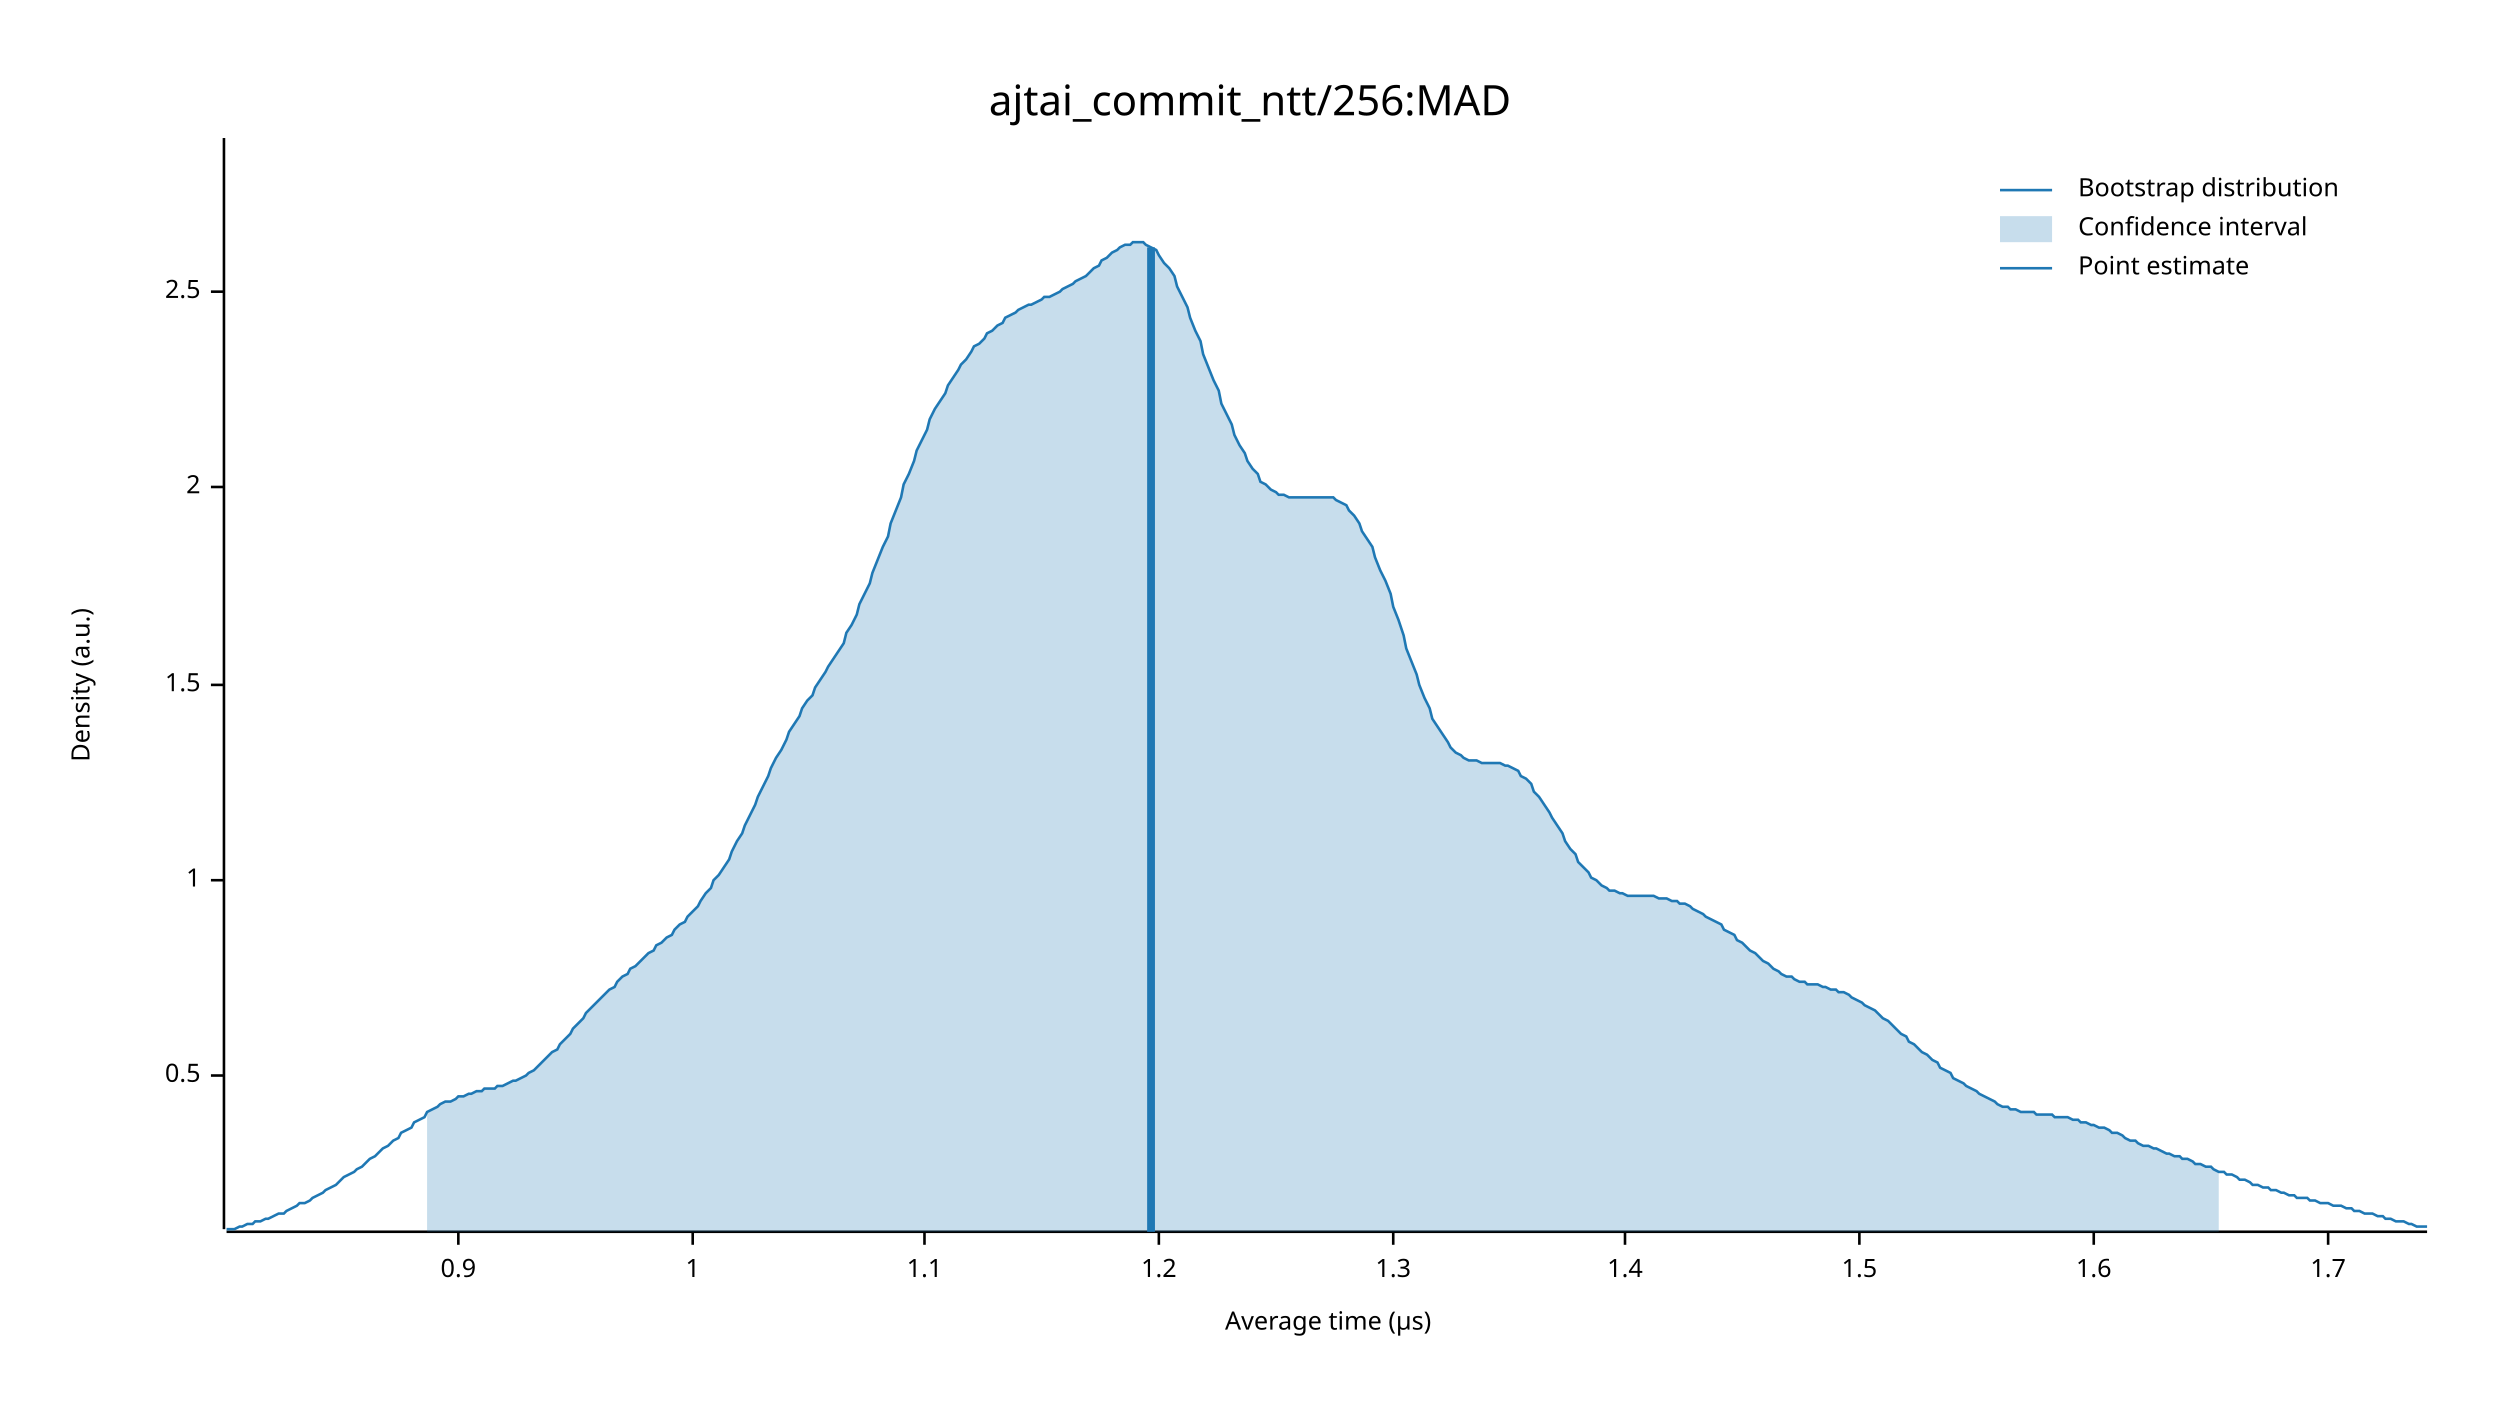
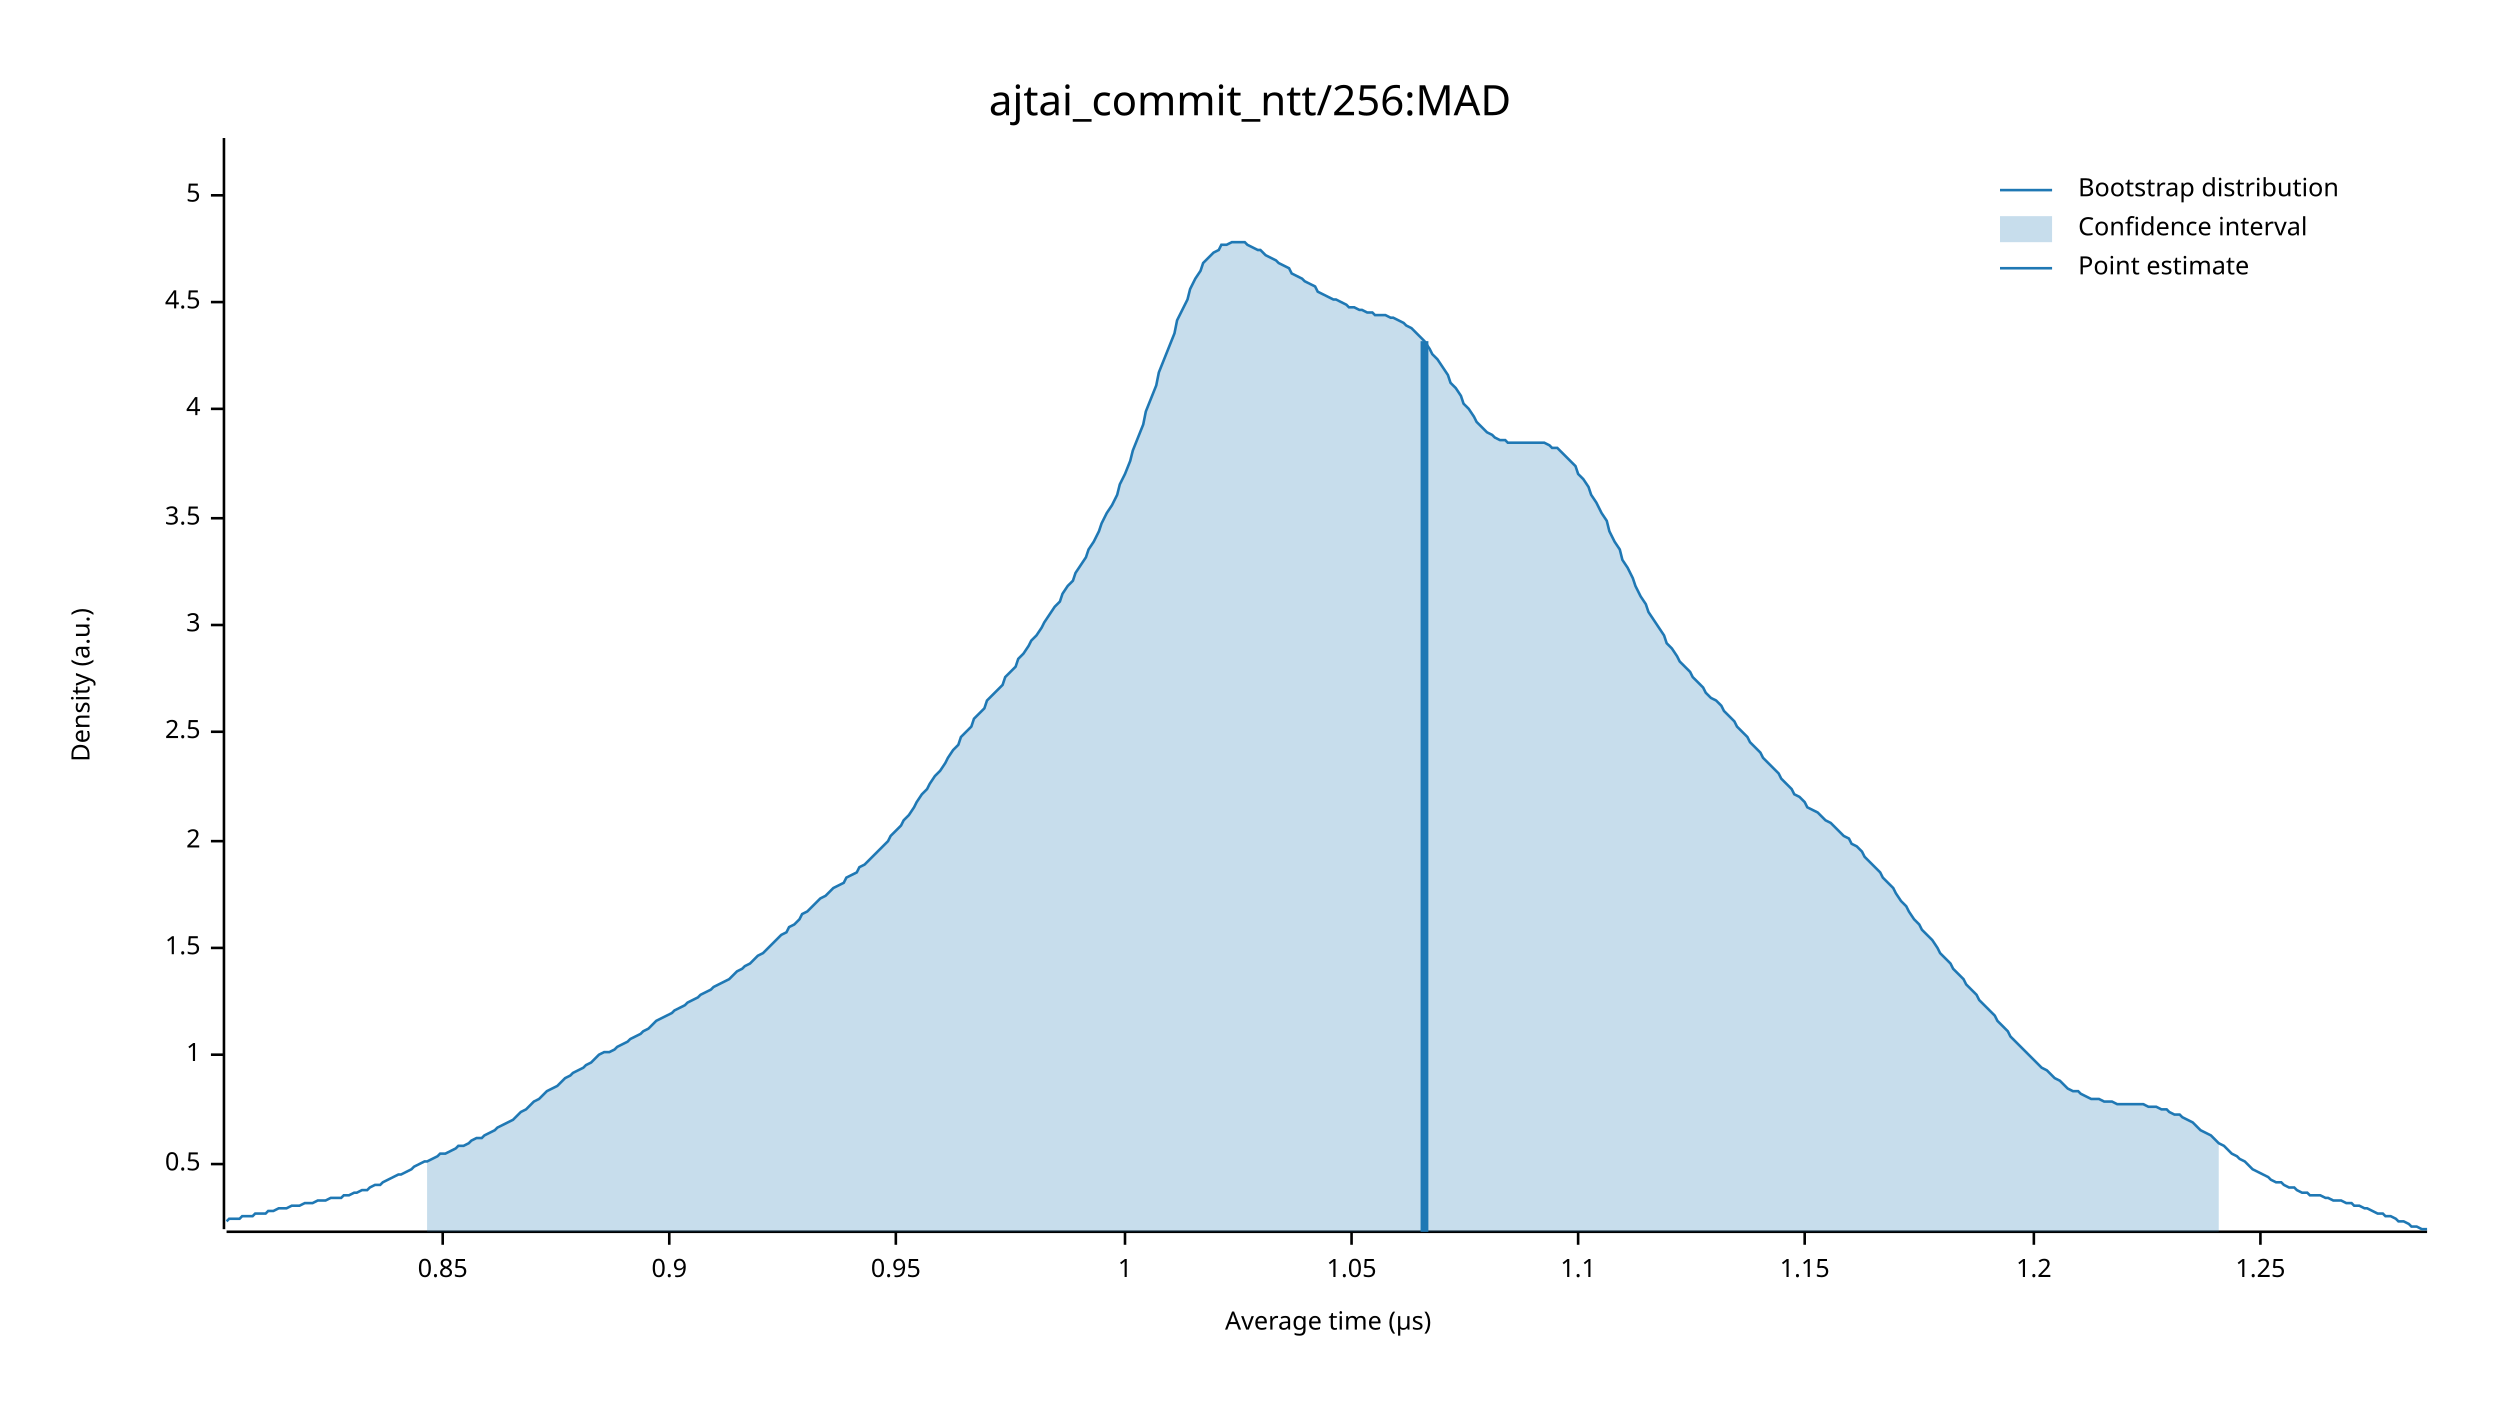
<svg xmlns="http://www.w3.org/2000/svg" width="960" height="540" viewBox="0 0 960 540">
  <text x="480" y="32" dy="0.76em" text-anchor="middle" font-family="sans-serif" font-size="16.129" opacity="1" fill="#000000">
ajtai_commit_ntt/256:MAD
</text>
  <text x="27" y="263" dy="0.76em" text-anchor="middle" font-family="sans-serif" font-size="9.677" opacity="1" fill="#000000" transform="rotate(270, 27, 263)">
Density (a.u.)
</text>
  <text x="510" y="513" dy="-0.5ex" text-anchor="middle" font-family="sans-serif" font-size="9.677" opacity="1" fill="#000000">
Average time (µs)
</text>
  <polyline fill="none" opacity="1" stroke="#000000" stroke-width="1" points="86,53 86,472 " />
-   <text x="77" y="413" dy="0.5ex" text-anchor="end" font-family="sans-serif" font-size="9.677" opacity="1" fill="#000000">
+   <text x="77" y="447" dy="0.5ex" text-anchor="end" font-family="sans-serif" font-size="9.677" opacity="1" fill="#000000">
0.5
</text>
-   <polyline fill="none" opacity="1" stroke="#000000" stroke-width="1" points="81,413 86,413 " />
-   <text x="77" y="338" dy="0.5ex" text-anchor="end" font-family="sans-serif" font-size="9.677" opacity="1" fill="#000000">
+   <polyline fill="none" opacity="1" stroke="#000000" stroke-width="1" points="81,447 86,447 " />
+   <text x="77" y="405" dy="0.5ex" text-anchor="end" font-family="sans-serif" font-size="9.677" opacity="1" fill="#000000">
1
</text>
-   <polyline fill="none" opacity="1" stroke="#000000" stroke-width="1" points="81,338 86,338 " />
-   <text x="77" y="263" dy="0.5ex" text-anchor="end" font-family="sans-serif" font-size="9.677" opacity="1" fill="#000000">
+   <polyline fill="none" opacity="1" stroke="#000000" stroke-width="1" points="81,405 86,405 " />
+   <text x="77" y="364" dy="0.5ex" text-anchor="end" font-family="sans-serif" font-size="9.677" opacity="1" fill="#000000">
1.5
</text>
-   <polyline fill="none" opacity="1" stroke="#000000" stroke-width="1" points="81,263 86,263 " />
-   <text x="77" y="187" dy="0.5ex" text-anchor="end" font-family="sans-serif" font-size="9.677" opacity="1" fill="#000000">
+   <polyline fill="none" opacity="1" stroke="#000000" stroke-width="1" points="81,364 86,364 " />
+   <text x="77" y="323" dy="0.5ex" text-anchor="end" font-family="sans-serif" font-size="9.677" opacity="1" fill="#000000">
2
</text>
-   <polyline fill="none" opacity="1" stroke="#000000" stroke-width="1" points="81,187 86,187 " />
-   <text x="77" y="112" dy="0.5ex" text-anchor="end" font-family="sans-serif" font-size="9.677" opacity="1" fill="#000000">
+   <polyline fill="none" opacity="1" stroke="#000000" stroke-width="1" points="81,323 86,323 " />
+   <text x="77" y="281" dy="0.5ex" text-anchor="end" font-family="sans-serif" font-size="9.677" opacity="1" fill="#000000">
2.5
</text>
-   <polyline fill="none" opacity="1" stroke="#000000" stroke-width="1" points="81,112 86,112 " />
+   <polyline fill="none" opacity="1" stroke="#000000" stroke-width="1" points="81,281 86,281 " />
+   <text x="77" y="240" dy="0.5ex" text-anchor="end" font-family="sans-serif" font-size="9.677" opacity="1" fill="#000000">
+ 3
+ </text>
+   <polyline fill="none" opacity="1" stroke="#000000" stroke-width="1" points="81,240 86,240 " />
+   <text x="77" y="199" dy="0.5ex" text-anchor="end" font-family="sans-serif" font-size="9.677" opacity="1" fill="#000000">
+ 3.5
+ </text>
+   <polyline fill="none" opacity="1" stroke="#000000" stroke-width="1" points="81,199 86,199 " />
+   <text x="77" y="157" dy="0.5ex" text-anchor="end" font-family="sans-serif" font-size="9.677" opacity="1" fill="#000000">
+ 4
+ </text>
+   <polyline fill="none" opacity="1" stroke="#000000" stroke-width="1" points="81,157 86,157 " />
+   <text x="77" y="116" dy="0.5ex" text-anchor="end" font-family="sans-serif" font-size="9.677" opacity="1" fill="#000000">
+ 4.5
+ </text>
+   <polyline fill="none" opacity="1" stroke="#000000" stroke-width="1" points="81,116 86,116 " />
+   <text x="77" y="75" dy="0.5ex" text-anchor="end" font-family="sans-serif" font-size="9.677" opacity="1" fill="#000000">
+ 5
+ </text>
+   <polyline fill="none" opacity="1" stroke="#000000" stroke-width="1" points="81,75 86,75 " />
  <polyline fill="none" opacity="1" stroke="#000000" stroke-width="1" points="87,473 932,473 " />
-   <text x="176" y="483" dy="0.76em" text-anchor="middle" font-family="sans-serif" font-size="9.677" opacity="1" fill="#000000">
+   <text x="170" y="483" dy="0.76em" text-anchor="middle" font-family="sans-serif" font-size="9.677" opacity="1" fill="#000000">
+ 0.85
+ </text>
+   <polyline fill="none" opacity="1" stroke="#000000" stroke-width="1" points="170,473 170,478 " />
+   <text x="257" y="483" dy="0.76em" text-anchor="middle" font-family="sans-serif" font-size="9.677" opacity="1" fill="#000000">
0.9
</text>
-   <polyline fill="none" opacity="1" stroke="#000000" stroke-width="1" points="176,473 176,478 " />
-   <text x="266" y="483" dy="0.76em" text-anchor="middle" font-family="sans-serif" font-size="9.677" opacity="1" fill="#000000">
+   <polyline fill="none" opacity="1" stroke="#000000" stroke-width="1" points="257,473 257,478 " />
+   <text x="344" y="483" dy="0.76em" text-anchor="middle" font-family="sans-serif" font-size="9.677" opacity="1" fill="#000000">
+ 0.95
+ </text>
+   <polyline fill="none" opacity="1" stroke="#000000" stroke-width="1" points="344,473 344,478 " />
+   <text x="432" y="483" dy="0.76em" text-anchor="middle" font-family="sans-serif" font-size="9.677" opacity="1" fill="#000000">
1
</text>
-   <polyline fill="none" opacity="1" stroke="#000000" stroke-width="1" points="266,473 266,478 " />
-   <text x="355" y="483" dy="0.76em" text-anchor="middle" font-family="sans-serif" font-size="9.677" opacity="1" fill="#000000">
+   <polyline fill="none" opacity="1" stroke="#000000" stroke-width="1" points="432,473 432,478 " />
+   <text x="519" y="483" dy="0.76em" text-anchor="middle" font-family="sans-serif" font-size="9.677" opacity="1" fill="#000000">
+ 1.05
+ </text>
+   <polyline fill="none" opacity="1" stroke="#000000" stroke-width="1" points="519,473 519,478 " />
+   <text x="606" y="483" dy="0.76em" text-anchor="middle" font-family="sans-serif" font-size="9.677" opacity="1" fill="#000000">
1.1
</text>
-   <polyline fill="none" opacity="1" stroke="#000000" stroke-width="1" points="355,473 355,478 " />
-   <text x="445" y="483" dy="0.76em" text-anchor="middle" font-family="sans-serif" font-size="9.677" opacity="1" fill="#000000">
+   <polyline fill="none" opacity="1" stroke="#000000" stroke-width="1" points="606,473 606,478 " />
+   <text x="693" y="483" dy="0.76em" text-anchor="middle" font-family="sans-serif" font-size="9.677" opacity="1" fill="#000000">
+ 1.15
+ </text>
+   <polyline fill="none" opacity="1" stroke="#000000" stroke-width="1" points="693,473 693,478 " />
+   <text x="781" y="483" dy="0.76em" text-anchor="middle" font-family="sans-serif" font-size="9.677" opacity="1" fill="#000000">
1.2
</text>
-   <polyline fill="none" opacity="1" stroke="#000000" stroke-width="1" points="445,473 445,478 " />
-   <text x="535" y="483" dy="0.76em" text-anchor="middle" font-family="sans-serif" font-size="9.677" opacity="1" fill="#000000">
- 1.3
+   <polyline fill="none" opacity="1" stroke="#000000" stroke-width="1" points="781,473 781,478 " />
+   <text x="868" y="483" dy="0.76em" text-anchor="middle" font-family="sans-serif" font-size="9.677" opacity="1" fill="#000000">
+ 1.25
</text>
-   <polyline fill="none" opacity="1" stroke="#000000" stroke-width="1" points="535,473 535,478 " />
-   <text x="624" y="483" dy="0.76em" text-anchor="middle" font-family="sans-serif" font-size="9.677" opacity="1" fill="#000000">
- 1.4
- </text>
-   <polyline fill="none" opacity="1" stroke="#000000" stroke-width="1" points="624,473 624,478 " />
-   <text x="714" y="483" dy="0.76em" text-anchor="middle" font-family="sans-serif" font-size="9.677" opacity="1" fill="#000000">
- 1.5
- </text>
-   <polyline fill="none" opacity="1" stroke="#000000" stroke-width="1" points="714,473 714,478 " />
-   <text x="804" y="483" dy="0.76em" text-anchor="middle" font-family="sans-serif" font-size="9.677" opacity="1" fill="#000000">
- 1.6
- </text>
-   <polyline fill="none" opacity="1" stroke="#000000" stroke-width="1" points="804,473 804,478 " />
-   <text x="894" y="483" dy="0.76em" text-anchor="middle" font-family="sans-serif" font-size="9.677" opacity="1" fill="#000000">
- 1.7
- </text>
-   <polyline fill="none" opacity="1" stroke="#000000" stroke-width="1" points="894,473 894,478 " />
-   <polyline fill="none" opacity="1" stroke="#1F78B4" stroke-width="1" points="87,472 88,472 90,472 92,471 93,471 95,470 97,470 98,469 100,469 102,468 103,468 105,467 107,466 109,466 110,465 112,464 114,463 115,462 117,462 119,461 120,460 122,459 124,458 125,457 127,456 129,455 131,453 132,452 134,451 136,450 137,449 139,448 141,446 142,445 144,444 146,442 147,441 149,440 151,438 153,437 154,435 156,434 158,433 159,431 161,430 163,429 164,427 166,426 168,425 169,424 171,423 173,423 175,422 176,421 178,421 180,420 181,420 183,419 185,419 186,418 188,418 190,418 191,417 193,417 195,416 197,415 198,415 200,414 202,413 203,412 205,411 207,409 208,408 210,406 212,404 214,403 215,401 217,399 219,397 220,395 222,393 224,391 225,389 227,387 229,385 230,384 232,382 234,380 236,379 237,377 239,375 241,374 242,372 244,371 246,369 247,368 249,366 251,365 252,363 254,362 256,360 258,359 259,357 261,355 263,354 264,352 266,350 268,348 269,346 271,343 273,341 274,338 276,336 278,333 280,330 281,327 283,323 285,320 286,317 288,313 290,309 291,306 293,302 295,298 296,295 298,291 300,288 302,284 303,281 305,278 307,275 308,272 310,269 312,267 313,264 315,261 317,258 318,256 320,253 322,250 324,247 325,243 327,240 329,236 330,232 332,228 334,224 335,220 337,215 339,210 341,206 342,201 344,196 346,191 347,186 349,182 351,177 352,173 354,169 356,165 357,161 359,157 361,154 363,151 364,148 366,145 368,142 369,140 371,138 373,135 374,133 376,132 378,130 379,128 381,127 383,125 385,124 386,122 388,121 390,120 391,119 393,118 395,117 396,117 398,116 400,115 401,114 403,114 405,113 407,112 408,111 410,110 412,109 413,108 415,107 417,106 418,105 420,103 422,102 423,100 425,99 427,97 429,96 430,95 432,94 434,94 435,93 437,93 439,93 440,94 442,95 444,96 445,98 447,101 449,103 451,106 452,110 454,114 456,118 457,122 459,127 461,131 462,136 464,141 466,146 468,150 469,155 471,159 473,163 474,167 476,171 478,174 479,177 481,180 483,182 484,185 486,186 488,188 490,189 491,190 493,190 495,191 496,191 498,191 500,191 501,191 503,191 505,191 506,191 508,191 510,191 512,191 513,192 515,193 517,194 518,196 520,198 522,201 523,204 525,207 527,210 528,214 530,219 532,223 534,228 535,233 537,238 539,244 540,249 542,254 544,259 545,263 547,268 549,272 550,276 552,279 554,282 556,285 557,287 559,289 561,290 562,291 564,292 566,292 567,292 569,293 571,293 573,293 574,293 576,293 578,294 579,294 581,295 583,296 584,298 586,299 588,301 589,304 591,306 593,309 595,312 596,314 598,317 600,320 601,323 603,326 605,328 606,331 608,333 610,335 611,337 613,338 615,340 617,341 618,342 620,342 622,343 623,343 625,344 627,344 628,344 630,344 632,344 633,344 635,344 637,345 639,345 640,345 642,346 644,346 645,347 647,347 649,348 650,349 652,350 654,351 655,352 657,353 659,354 661,355 662,357 664,358 666,359 667,361 669,362 671,364 672,365 674,366 676,368 677,369 679,370 681,372 683,373 684,374 686,375 688,375 689,376 691,377 693,377 694,378 696,378 698,378 700,379 701,379 703,380 705,380 706,381 708,381 710,382 711,383 713,384 715,385 716,386 718,387 720,388 722,390 723,391 725,392 727,394 728,395 730,397 732,398 733,400 735,401 737,403 738,404 740,405 742,407 744,408 745,410 747,411 749,412 750,414 752,415 754,416 755,417 757,418 759,419 760,420 762,421 764,422 766,423 767,424 769,425 771,425 772,426 774,426 776,427 777,427 779,427 781,427 782,428 784,428 786,428 788,428 789,429 791,429 793,429 794,429 796,430 798,430 799,431 801,431 803,432 804,432 806,433 808,433 810,434 811,435 813,435 815,436 816,437 818,438 820,438 821,439 823,440 825,440 827,441 828,441 830,442 832,443 833,443 835,444 837,444 838,445 840,445 842,446 843,447 845,447 847,448 849,448 850,449 852,450 854,450 855,451 857,451 859,452 860,453 862,453 864,454 865,455 867,455 869,456 871,456 872,457 874,457 876,458 877,458 879,459 881,459 882,460 884,460 886,460 887,461 889,461 891,462 893,462 894,462 896,463 898,463 899,463 901,464 903,464 904,465 906,465 908,466 909,466 911,466 913,467 915,467 916,468 918,468 920,469 921,469 923,469 925,470 926,470 928,471 930,471 932,471 " />
-   <polygon opacity="0.25" fill="#1F78B4" points="164,427 166,426 168,425 169,424 171,423 173,423 175,422 176,421 178,421 180,420 181,420 183,419 185,419 186,418 188,418 190,418 191,417 193,417 195,416 197,415 198,415 200,414 202,413 203,412 205,411 207,409 208,408 210,406 212,404 214,403 215,401 217,399 219,397 220,395 222,393 224,391 225,389 227,387 229,385 230,384 232,382 234,380 236,379 237,377 239,375 241,374 242,372 244,371 246,369 247,368 249,366 251,365 252,363 254,362 256,360 258,359 259,357 261,355 263,354 264,352 266,350 268,348 269,346 271,343 273,341 274,338 276,336 278,333 280,330 281,327 283,323 285,320 286,317 288,313 290,309 291,306 293,302 295,298 296,295 298,291 300,288 302,284 303,281 305,278 307,275 308,272 310,269 312,267 313,264 315,261 317,258 318,256 320,253 322,250 324,247 325,243 327,240 329,236 330,232 332,228 334,224 335,220 337,215 339,210 341,206 342,201 344,196 346,191 347,186 349,182 351,177 352,173 354,169 356,165 357,161 359,157 361,154 363,151 364,148 366,145 368,142 369,140 371,138 373,135 374,133 376,132 378,130 379,128 381,127 383,125 385,124 386,122 388,121 390,120 391,119 393,118 395,117 396,117 398,116 400,115 401,114 403,114 405,113 407,112 408,111 410,110 412,109 413,108 415,107 417,106 418,105 420,103 422,102 423,100 425,99 427,97 429,96 430,95 432,94 434,94 435,93 437,93 439,93 440,94 442,95 444,96 445,98 447,101 449,103 451,106 452,110 454,114 456,118 457,122 459,127 461,131 462,136 464,141 466,146 468,150 469,155 471,159 473,163 474,167 476,171 478,174 479,177 481,180 483,182 484,185 486,186 488,188 490,189 491,190 493,190 495,191 496,191 498,191 500,191 501,191 503,191 505,191 506,191 508,191 510,191 512,191 513,192 515,193 517,194 518,196 520,198 522,201 523,204 525,207 527,210 528,214 530,219 532,223 534,228 535,233 537,238 539,244 540,249 542,254 544,259 545,263 547,268 549,272 550,276 552,279 554,282 556,285 557,287 559,289 561,290 562,291 564,292 566,292 567,292 569,293 571,293 573,293 574,293 576,293 578,294 579,294 581,295 583,296 584,298 586,299 588,301 589,304 591,306 593,309 595,312 596,314 598,317 600,320 601,323 603,326 605,328 606,331 608,333 610,335 611,337 613,338 615,340 617,341 618,342 620,342 622,343 623,343 625,344 627,344 628,344 630,344 632,344 633,344 635,344 637,345 639,345 640,345 642,346 644,346 645,347 647,347 649,348 650,349 652,350 654,351 655,352 657,353 659,354 661,355 662,357 664,358 666,359 667,361 669,362 671,364 672,365 674,366 676,368 677,369 679,370 681,372 683,373 684,374 686,375 688,375 689,376 691,377 693,377 694,378 696,378 698,378 700,379 701,379 703,380 705,380 706,381 708,381 710,382 711,383 713,384 715,385 716,386 718,387 720,388 722,390 723,391 725,392 727,394 728,395 730,397 732,398 733,400 735,401 737,403 738,404 740,405 742,407 744,408 745,410 747,411 749,412 750,414 752,415 754,416 755,417 757,418 759,419 760,420 762,421 764,422 766,423 767,424 769,425 771,425 772,426 774,426 776,427 777,427 779,427 781,427 782,428 784,428 786,428 788,428 789,429 791,429 793,429 794,429 796,430 798,430 799,431 801,431 803,432 804,432 806,433 808,433 810,434 811,435 813,435 815,436 816,437 818,438 820,438 821,439 823,440 825,440 827,441 828,441 830,442 832,443 833,443 835,444 837,444 838,445 840,445 842,446 843,447 845,447 847,448 849,448 850,449 852,450 852,473 164,473 " />
-   <polyline fill="none" opacity="1" stroke="#1F78B4" stroke-width="3" points="442,473 442,95 " />
+   <polyline fill="none" opacity="1" stroke="#000000" stroke-width="1" points="868,473 868,478 " />
+   <polyline fill="none" opacity="1" stroke="#1F78B4" stroke-width="1" points="87,469 88,468 90,468 92,468 93,467 95,467 97,467 98,466 100,466 102,466 103,465 105,465 107,464 109,464 110,464 112,463 114,463 115,463 117,462 119,462 120,462 122,461 124,461 125,461 127,460 129,460 131,460 132,459 134,459 136,458 137,458 139,457 141,457 142,456 144,455 146,455 147,454 149,453 151,452 153,451 154,451 156,450 158,449 159,448 161,447 163,446 164,446 166,445 168,444 169,443 171,443 173,442 175,441 176,440 178,440 180,439 181,438 183,437 185,437 186,436 188,435 190,434 191,433 193,432 195,431 197,430 198,429 200,427 202,426 203,425 205,423 207,422 208,421 210,419 212,418 214,417 215,416 217,414 219,413 220,412 222,411 224,410 225,409 227,408 229,406 230,405 232,404 234,404 236,403 237,402 239,401 241,400 242,399 244,398 246,397 247,396 249,395 251,393 252,392 254,391 256,390 258,389 259,388 261,387 263,386 264,385 266,384 268,383 269,382 271,381 273,380 274,379 276,378 278,377 280,376 281,375 283,373 285,372 286,371 288,370 290,368 291,367 293,366 295,364 296,363 298,361 300,359 302,358 303,356 305,355 307,353 308,351 310,350 312,348 313,347 315,345 317,344 318,343 320,341 322,340 324,339 325,337 327,336 329,335 330,333 332,332 334,330 335,329 337,327 339,325 341,323 342,321 344,319 346,317 347,315 349,313 351,310 352,308 354,305 356,303 357,301 359,298 361,296 363,293 364,291 366,288 368,286 369,283 371,281 373,279 374,276 376,274 378,272 379,269 381,267 383,265 385,263 386,260 388,258 390,256 391,253 393,251 395,248 396,246 398,244 400,241 401,239 403,236 405,233 407,231 408,228 410,225 412,223 413,220 415,217 417,214 418,211 420,208 422,204 423,201 425,197 427,194 429,190 430,186 432,182 434,177 435,173 437,168 439,163 440,158 442,153 444,148 445,143 447,138 449,133 451,128 452,123 454,119 456,115 457,111 459,107 461,104 462,101 464,99 466,97 468,96 469,94 471,94 473,93 474,93 476,93 478,93 479,94 481,95 483,96 484,96 486,98 488,99 490,100 491,101 493,102 495,103 496,105 498,106 500,107 501,108 503,109 505,110 506,112 508,113 510,114 512,115 513,115 515,116 517,117 518,118 520,118 522,119 523,119 525,120 527,120 528,121 530,121 532,121 534,122 535,122 537,123 539,124 540,125 542,126 544,128 545,129 547,131 549,134 550,136 552,138 554,141 556,144 557,147 559,149 561,152 562,155 564,157 566,160 567,162 569,164 571,166 573,167 574,168 576,169 578,169 579,170 581,170 583,170 584,170 586,170 588,170 589,170 591,170 593,170 595,171 596,172 598,172 600,174 601,175 603,177 605,179 606,182 608,184 610,187 611,190 613,193 615,197 617,200 618,204 620,208 622,211 623,215 625,218 627,222 628,225 630,229 632,232 633,235 635,238 637,241 639,244 640,247 642,249 644,252 645,254 647,256 649,258 650,260 652,262 654,264 655,266 657,268 659,269 661,271 662,273 664,275 666,277 667,279 669,281 671,283 672,285 674,287 676,289 677,291 679,293 681,295 683,297 684,299 686,301 688,303 689,305 691,306 693,308 694,310 696,311 698,312 700,314 701,315 703,316 705,318 706,319 708,321 710,322 711,324 713,325 715,327 716,329 718,331 720,333 722,335 723,337 725,339 727,341 728,343 730,346 732,348 733,350 735,353 737,355 738,357 740,359 742,361 744,364 745,366 747,368 749,370 750,372 752,374 754,376 755,378 757,380 759,382 760,384 762,386 764,388 766,390 767,392 769,394 771,396 772,398 774,400 776,402 777,403 779,405 781,407 782,408 784,410 786,411 788,413 789,414 791,415 793,417 794,418 796,419 798,419 799,420 801,421 803,422 804,422 806,422 808,423 810,423 811,423 813,424 815,424 816,424 818,424 820,424 821,424 823,424 825,425 827,425 828,425 830,426 832,426 833,427 835,428 837,428 838,429 840,430 842,431 843,432 845,434 847,435 849,436 850,437 852,439 854,440 855,441 857,443 859,444 860,445 862,446 864,448 865,449 867,450 869,451 871,452 872,453 874,454 876,454 877,455 879,456 881,456 882,457 884,458 886,458 887,459 889,459 891,459 893,460 894,460 896,461 898,461 899,461 901,462 903,462 904,463 906,463 908,464 909,464 911,465 913,466 915,466 916,467 918,467 920,468 921,469 923,469 925,470 926,471 928,471 930,472 932,472 " />
+   <polygon opacity="0.25" fill="#1F78B4" points="164,446 166,445 168,444 169,443 171,443 173,442 175,441 176,440 178,440 180,439 181,438 183,437 185,437 186,436 188,435 190,434 191,433 193,432 195,431 197,430 198,429 200,427 202,426 203,425 205,423 207,422 208,421 210,419 212,418 214,417 215,416 217,414 219,413 220,412 222,411 224,410 225,409 227,408 229,406 230,405 232,404 234,404 236,403 237,402 239,401 241,400 242,399 244,398 246,397 247,396 249,395 251,393 252,392 254,391 256,390 258,389 259,388 261,387 263,386 264,385 266,384 268,383 269,382 271,381 273,380 274,379 276,378 278,377 280,376 281,375 283,373 285,372 286,371 288,370 290,368 291,367 293,366 295,364 296,363 298,361 300,359 302,358 303,356 305,355 307,353 308,351 310,350 312,348 313,347 315,345 317,344 318,343 320,341 322,340 324,339 325,337 327,336 329,335 330,333 332,332 334,330 335,329 337,327 339,325 341,323 342,321 344,319 346,317 347,315 349,313 351,310 352,308 354,305 356,303 357,301 359,298 361,296 363,293 364,291 366,288 368,286 369,283 371,281 373,279 374,276 376,274 378,272 379,269 381,267 383,265 385,263 386,260 388,258 390,256 391,253 393,251 395,248 396,246 398,244 400,241 401,239 403,236 405,233 407,231 408,228 410,225 412,223 413,220 415,217 417,214 418,211 420,208 422,204 423,201 425,197 427,194 429,190 430,186 432,182 434,177 435,173 437,168 439,163 440,158 442,153 444,148 445,143 447,138 449,133 451,128 452,123 454,119 456,115 457,111 459,107 461,104 462,101 464,99 466,97 468,96 469,94 471,94 473,93 474,93 476,93 478,93 479,94 481,95 483,96 484,96 486,98 488,99 490,100 491,101 493,102 495,103 496,105 498,106 500,107 501,108 503,109 505,110 506,112 508,113 510,114 512,115 513,115 515,116 517,117 518,118 520,118 522,119 523,119 525,120 527,120 528,121 530,121 532,121 534,122 535,122 537,123 539,124 540,125 542,126 544,128 545,129 547,131 549,134 550,136 552,138 554,141 556,144 557,147 559,149 561,152 562,155 564,157 566,160 567,162 569,164 571,166 573,167 574,168 576,169 578,169 579,170 581,170 583,170 584,170 586,170 588,170 589,170 591,170 593,170 595,171 596,172 598,172 600,174 601,175 603,177 605,179 606,182 608,184 610,187 611,190 613,193 615,197 617,200 618,204 620,208 622,211 623,215 625,218 627,222 628,225 630,229 632,232 633,235 635,238 637,241 639,244 640,247 642,249 644,252 645,254 647,256 649,258 650,260 652,262 654,264 655,266 657,268 659,269 661,271 662,273 664,275 666,277 667,279 669,281 671,283 672,285 674,287 676,289 677,291 679,293 681,295 683,297 684,299 686,301 688,303 689,305 691,306 693,308 694,310 696,311 698,312 700,314 701,315 703,316 705,318 706,319 708,321 710,322 711,324 713,325 715,327 716,329 718,331 720,333 722,335 723,337 725,339 727,341 728,343 730,346 732,348 733,350 735,353 737,355 738,357 740,359 742,361 744,364 745,366 747,368 749,370 750,372 752,374 754,376 755,378 757,380 759,382 760,384 762,386 764,388 766,390 767,392 769,394 771,396 772,398 774,400 776,402 777,403 779,405 781,407 782,408 784,410 786,411 788,413 789,414 791,415 793,417 794,418 796,419 798,419 799,420 801,421 803,422 804,422 806,422 808,423 810,423 811,423 813,424 815,424 816,424 818,424 820,424 821,424 823,424 825,425 827,425 828,425 830,426 832,426 833,427 835,428 837,428 838,429 840,430 842,431 843,432 845,434 847,435 849,436 850,437 852,439 852,473 164,473 " />
+   <polyline fill="none" opacity="1" stroke="#1F78B4" stroke-width="3" points="547,473 547,131 " />
  <text x="798" y="68" dy="0.76em" text-anchor="start" font-family="sans-serif" font-size="9.677" opacity="1" fill="#000000">
Bootstrap distribution
</text>
  <text x="798" y="83" dy="0.76em" text-anchor="start" font-family="sans-serif" font-size="9.677" opacity="1" fill="#000000">
Confidence interval
</text>
  <text x="798" y="98" dy="0.76em" text-anchor="start" font-family="sans-serif" font-size="9.677" opacity="1" fill="#000000">
Point estimate
</text>
  <polyline fill="none" opacity="1" stroke="#1F78B4" stroke-width="1" points="768,73 788,73 " />
  <rect x="768" y="83" width="20" height="10" opacity="0.25" fill="#1F78B4" stroke="none" />
  <polyline fill="none" opacity="1" stroke="#1F78B4" stroke-width="1" points="768,103 788,103 " />
</svg>
